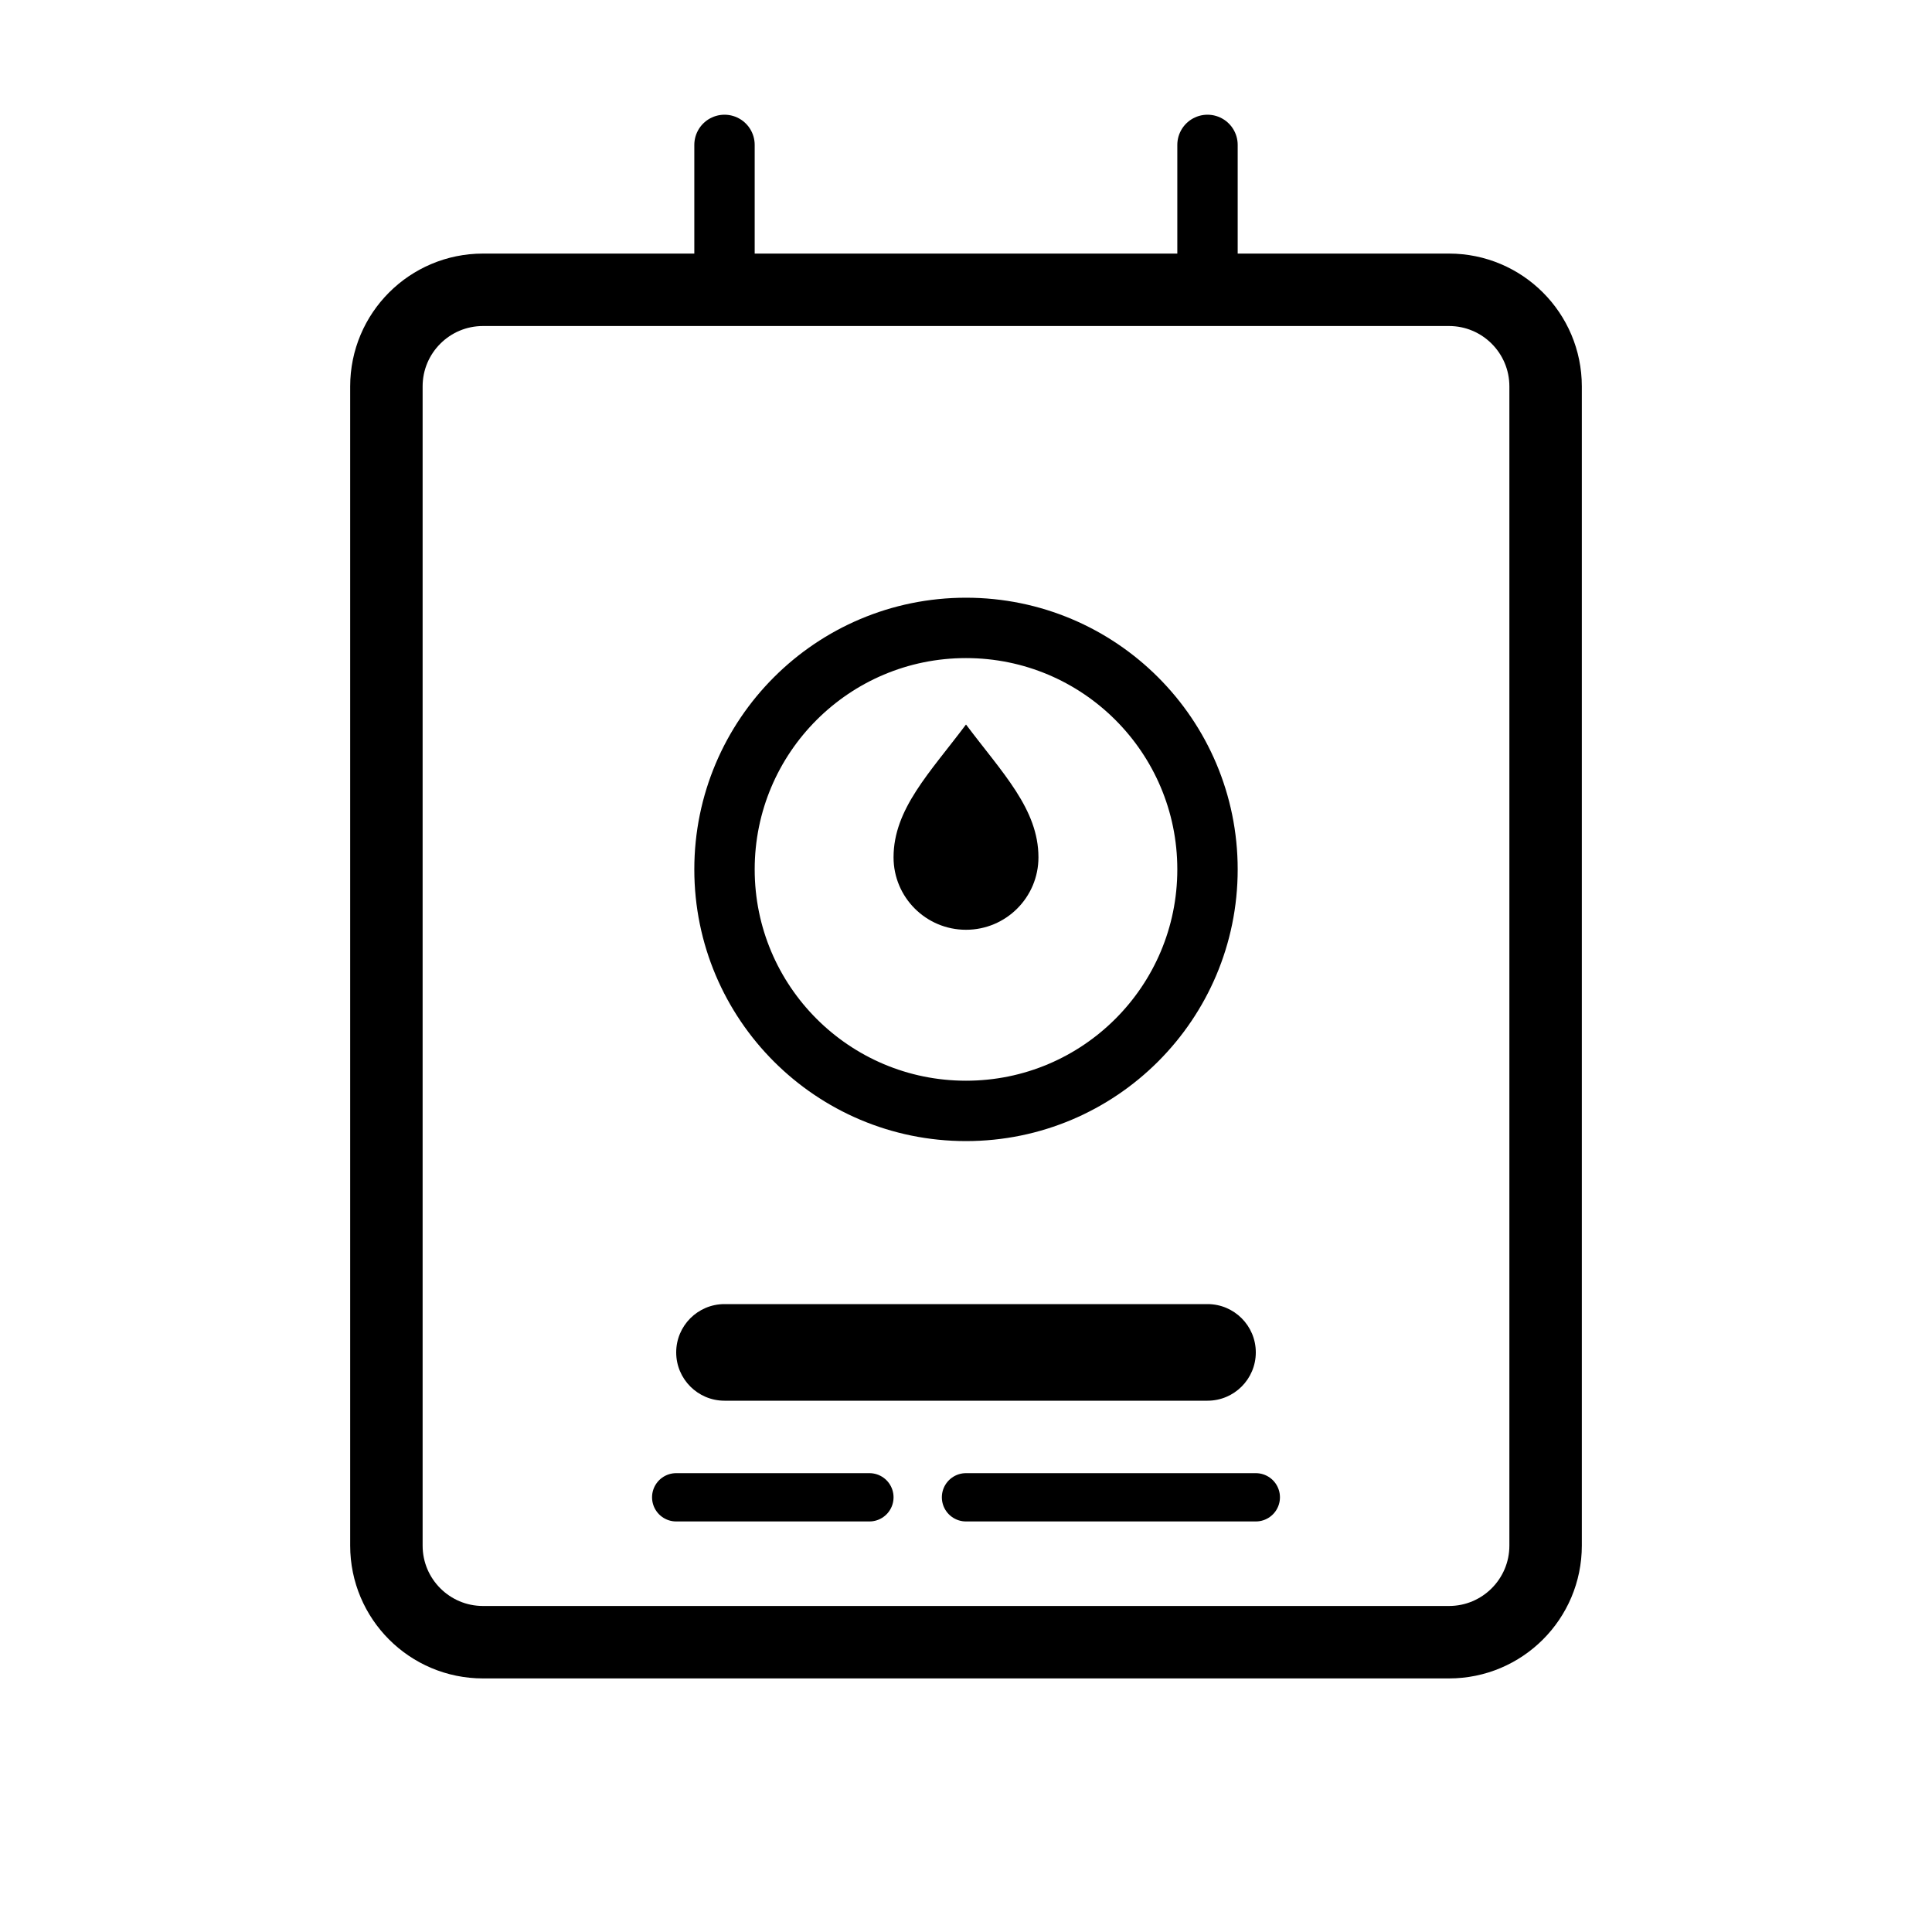
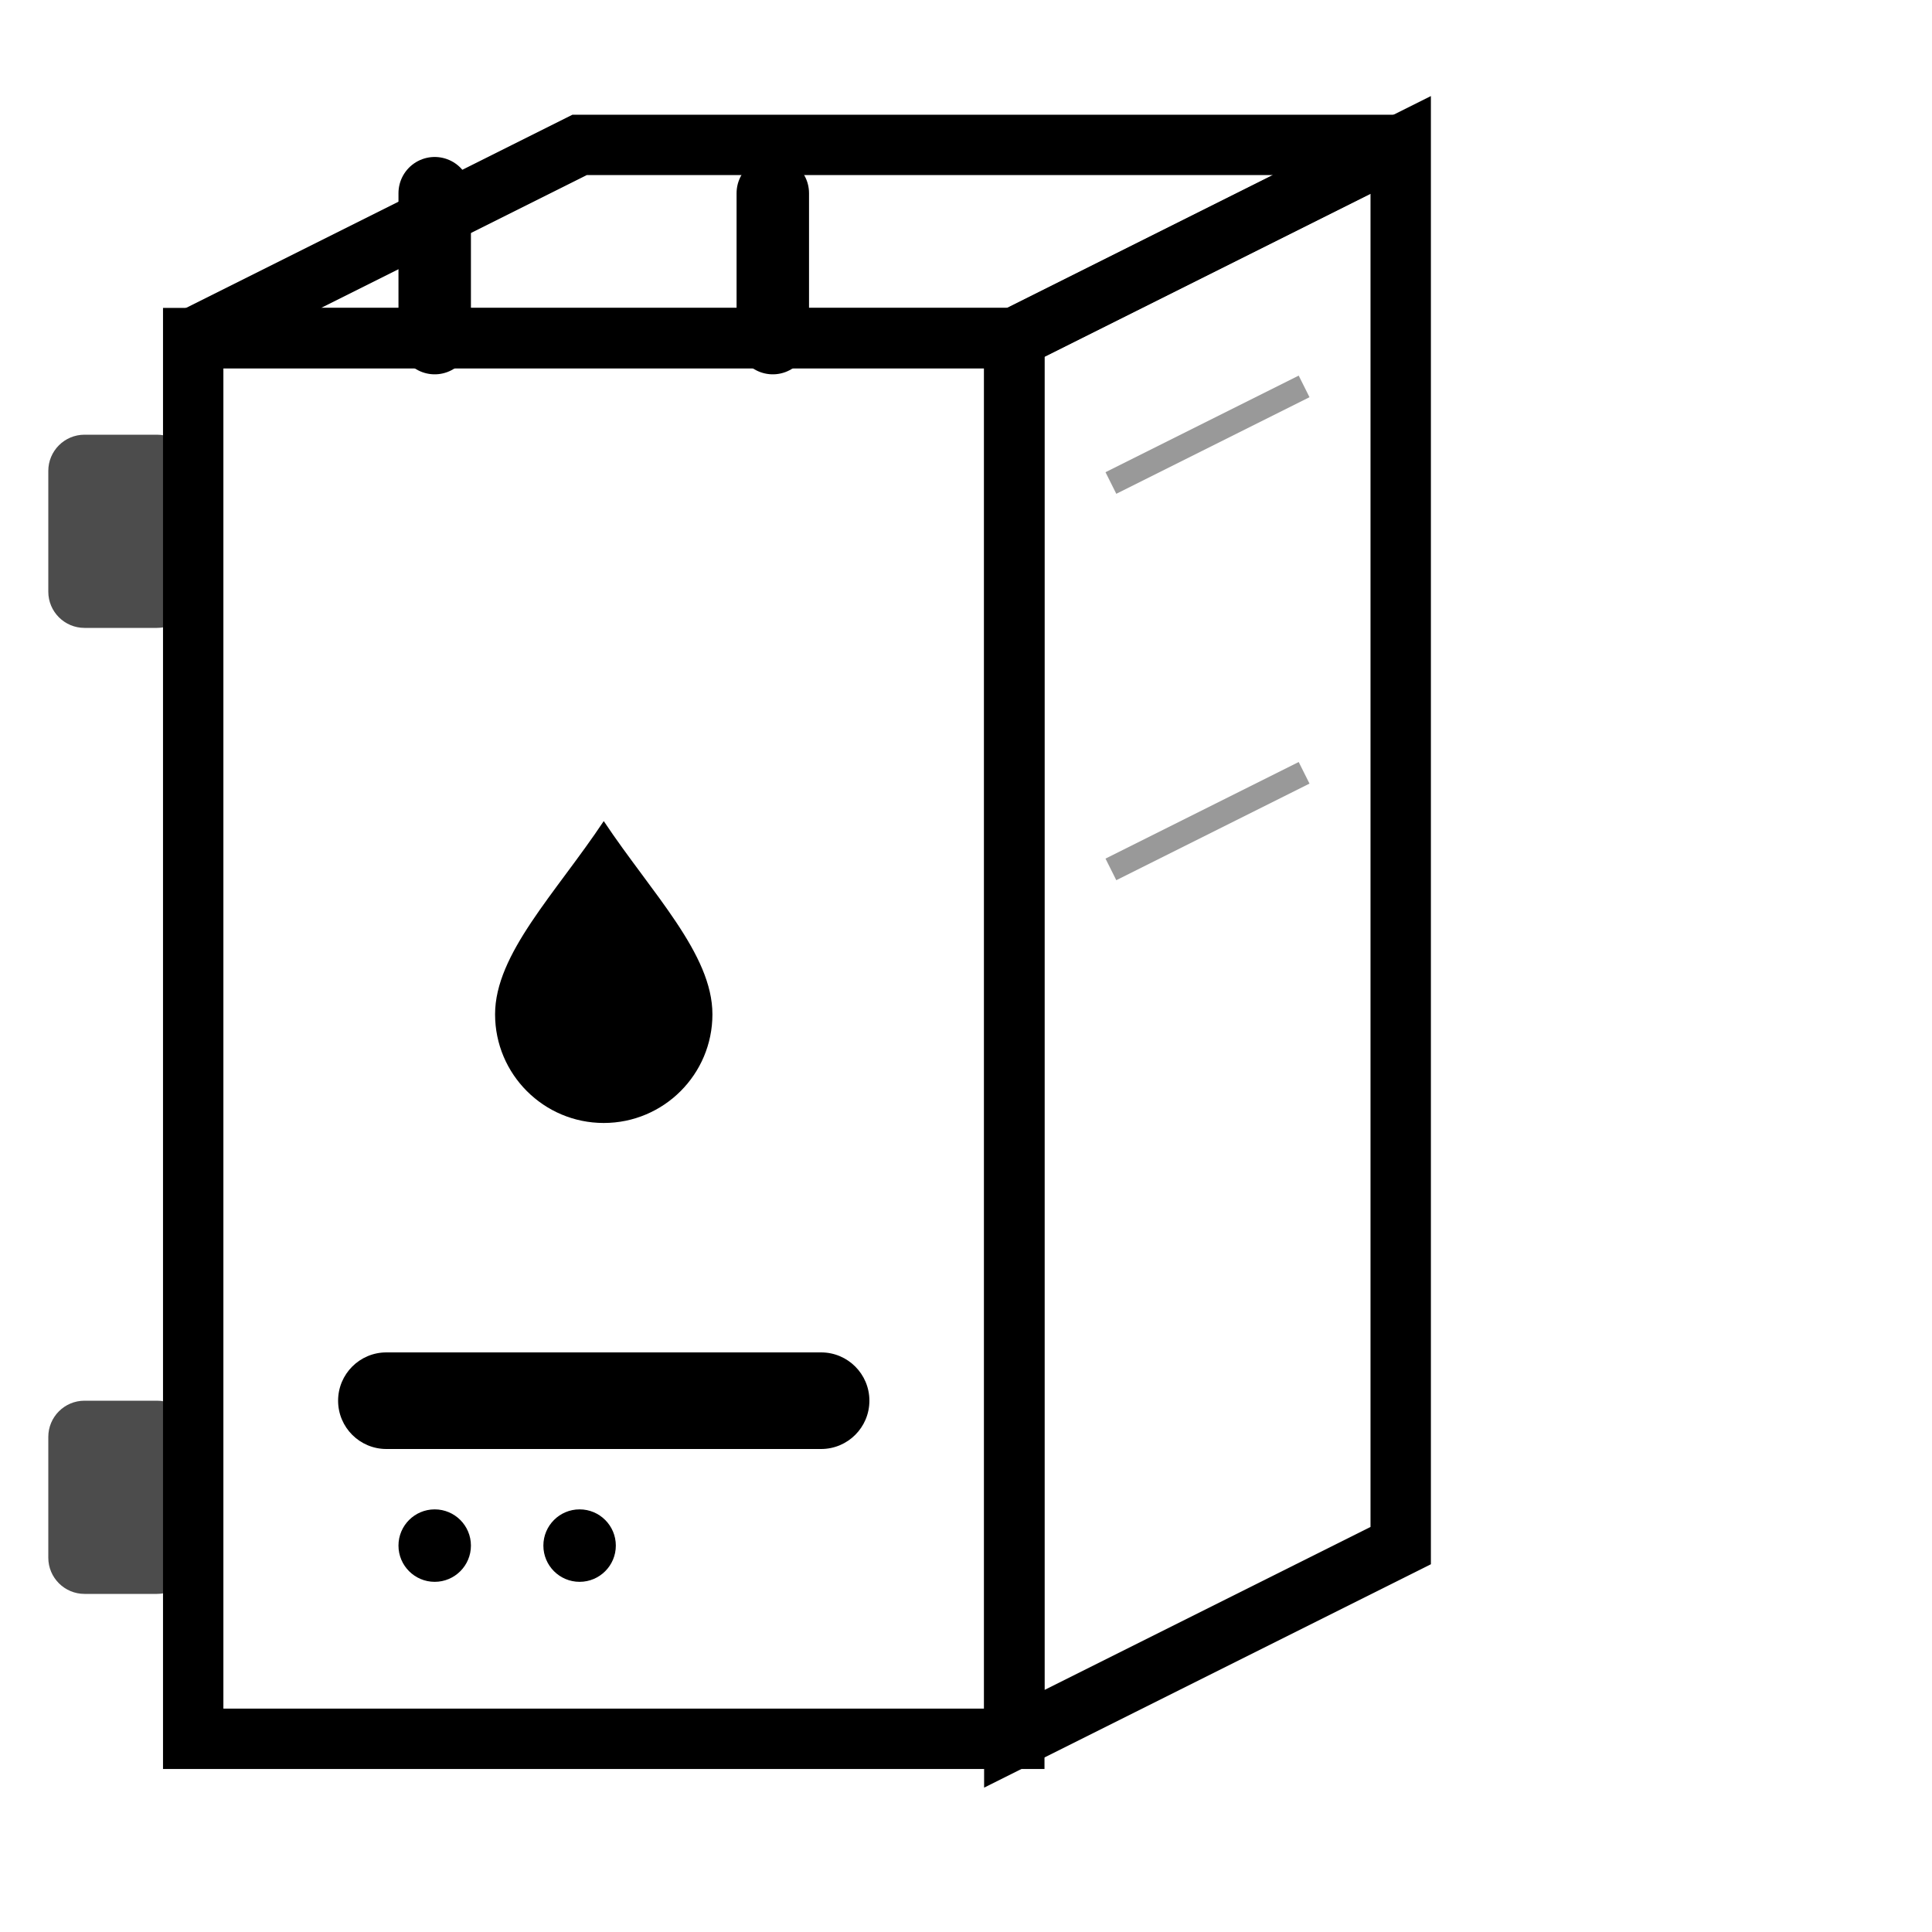
<svg xmlns="http://www.w3.org/2000/svg" viewBox="0 0 80 80" fill="none">
-   <rect x="16" y="12" width="48" height="56" rx="4" stroke="currentColor" stroke-width="3" />
-   <circle cx="40" cy="36" r="10" stroke="currentColor" stroke-width="2.5" />
-   <path d="M40 30c-1.5 2-3 3.5-3 5.5a3 3 0 006 0c0-2-1.5-3.5-3-5.5z" fill="currentColor" />
-   <rect x="28" y="54" width="24" height="4" rx="2" fill="currentColor" />
-   <line x1="28" y1="62" x2="36" y2="62" stroke="currentColor" stroke-width="2" stroke-linecap="round" />
-   <line x1="40" y1="62" x2="52" y2="62" stroke="currentColor" stroke-width="2" stroke-linecap="round" />
-   <path d="M30 12V6" stroke="currentColor" stroke-width="2.5" stroke-linecap="round" />
-   <path d="M50 12V6" stroke="currentColor" stroke-width="2.5" stroke-linecap="round" />
+   <path d="M8 14 L42 14 L42 72 L8 72 Z" stroke="currentColor" stroke-width="2.5" fill="none" />
+   <path d="M42 14 L58 6 L58 64 L42 72 Z" stroke="currentColor" stroke-width="2.5" fill="none" />
+   <path d="M8 14 L24 6 L58 6 L42 14 Z" stroke="currentColor" stroke-width="2.5" fill="none" />
+   <path d="M25 34c-2 3-4.5 5.5-4.5 8a4.5 4.5 0 009 0c0-2.5-2.5-5-4.5-8z" fill="currentColor" />
+   <rect x="14" y="56" width="22" height="4" rx="2" fill="currentColor" />
+   <circle cx="18" cy="64" r="1.5" fill="currentColor" />
+   <circle cx="24" cy="64" r="1.5" fill="currentColor" />
+   <path d="M18 14 V8" stroke="currentColor" stroke-width="3" stroke-linecap="round" />
+   <path d="M32 14 V8" stroke="currentColor" stroke-width="3" stroke-linecap="round" />
+   <line x1="46" y1="20" x2="54" y2="16" stroke="currentColor" stroke-width="1" opacity="0.4" />
+   <line x1="46" y1="36" x2="54" y2="32" stroke="currentColor" stroke-width="1" opacity="0.4" />
+   <rect x="2" y="18" width="6" height="8" rx="1.5" fill="currentColor" opacity="0.7" />
+   <rect x="2" y="58" width="6" height="8" rx="1.5" fill="currentColor" opacity="0.7" />
</svg>
